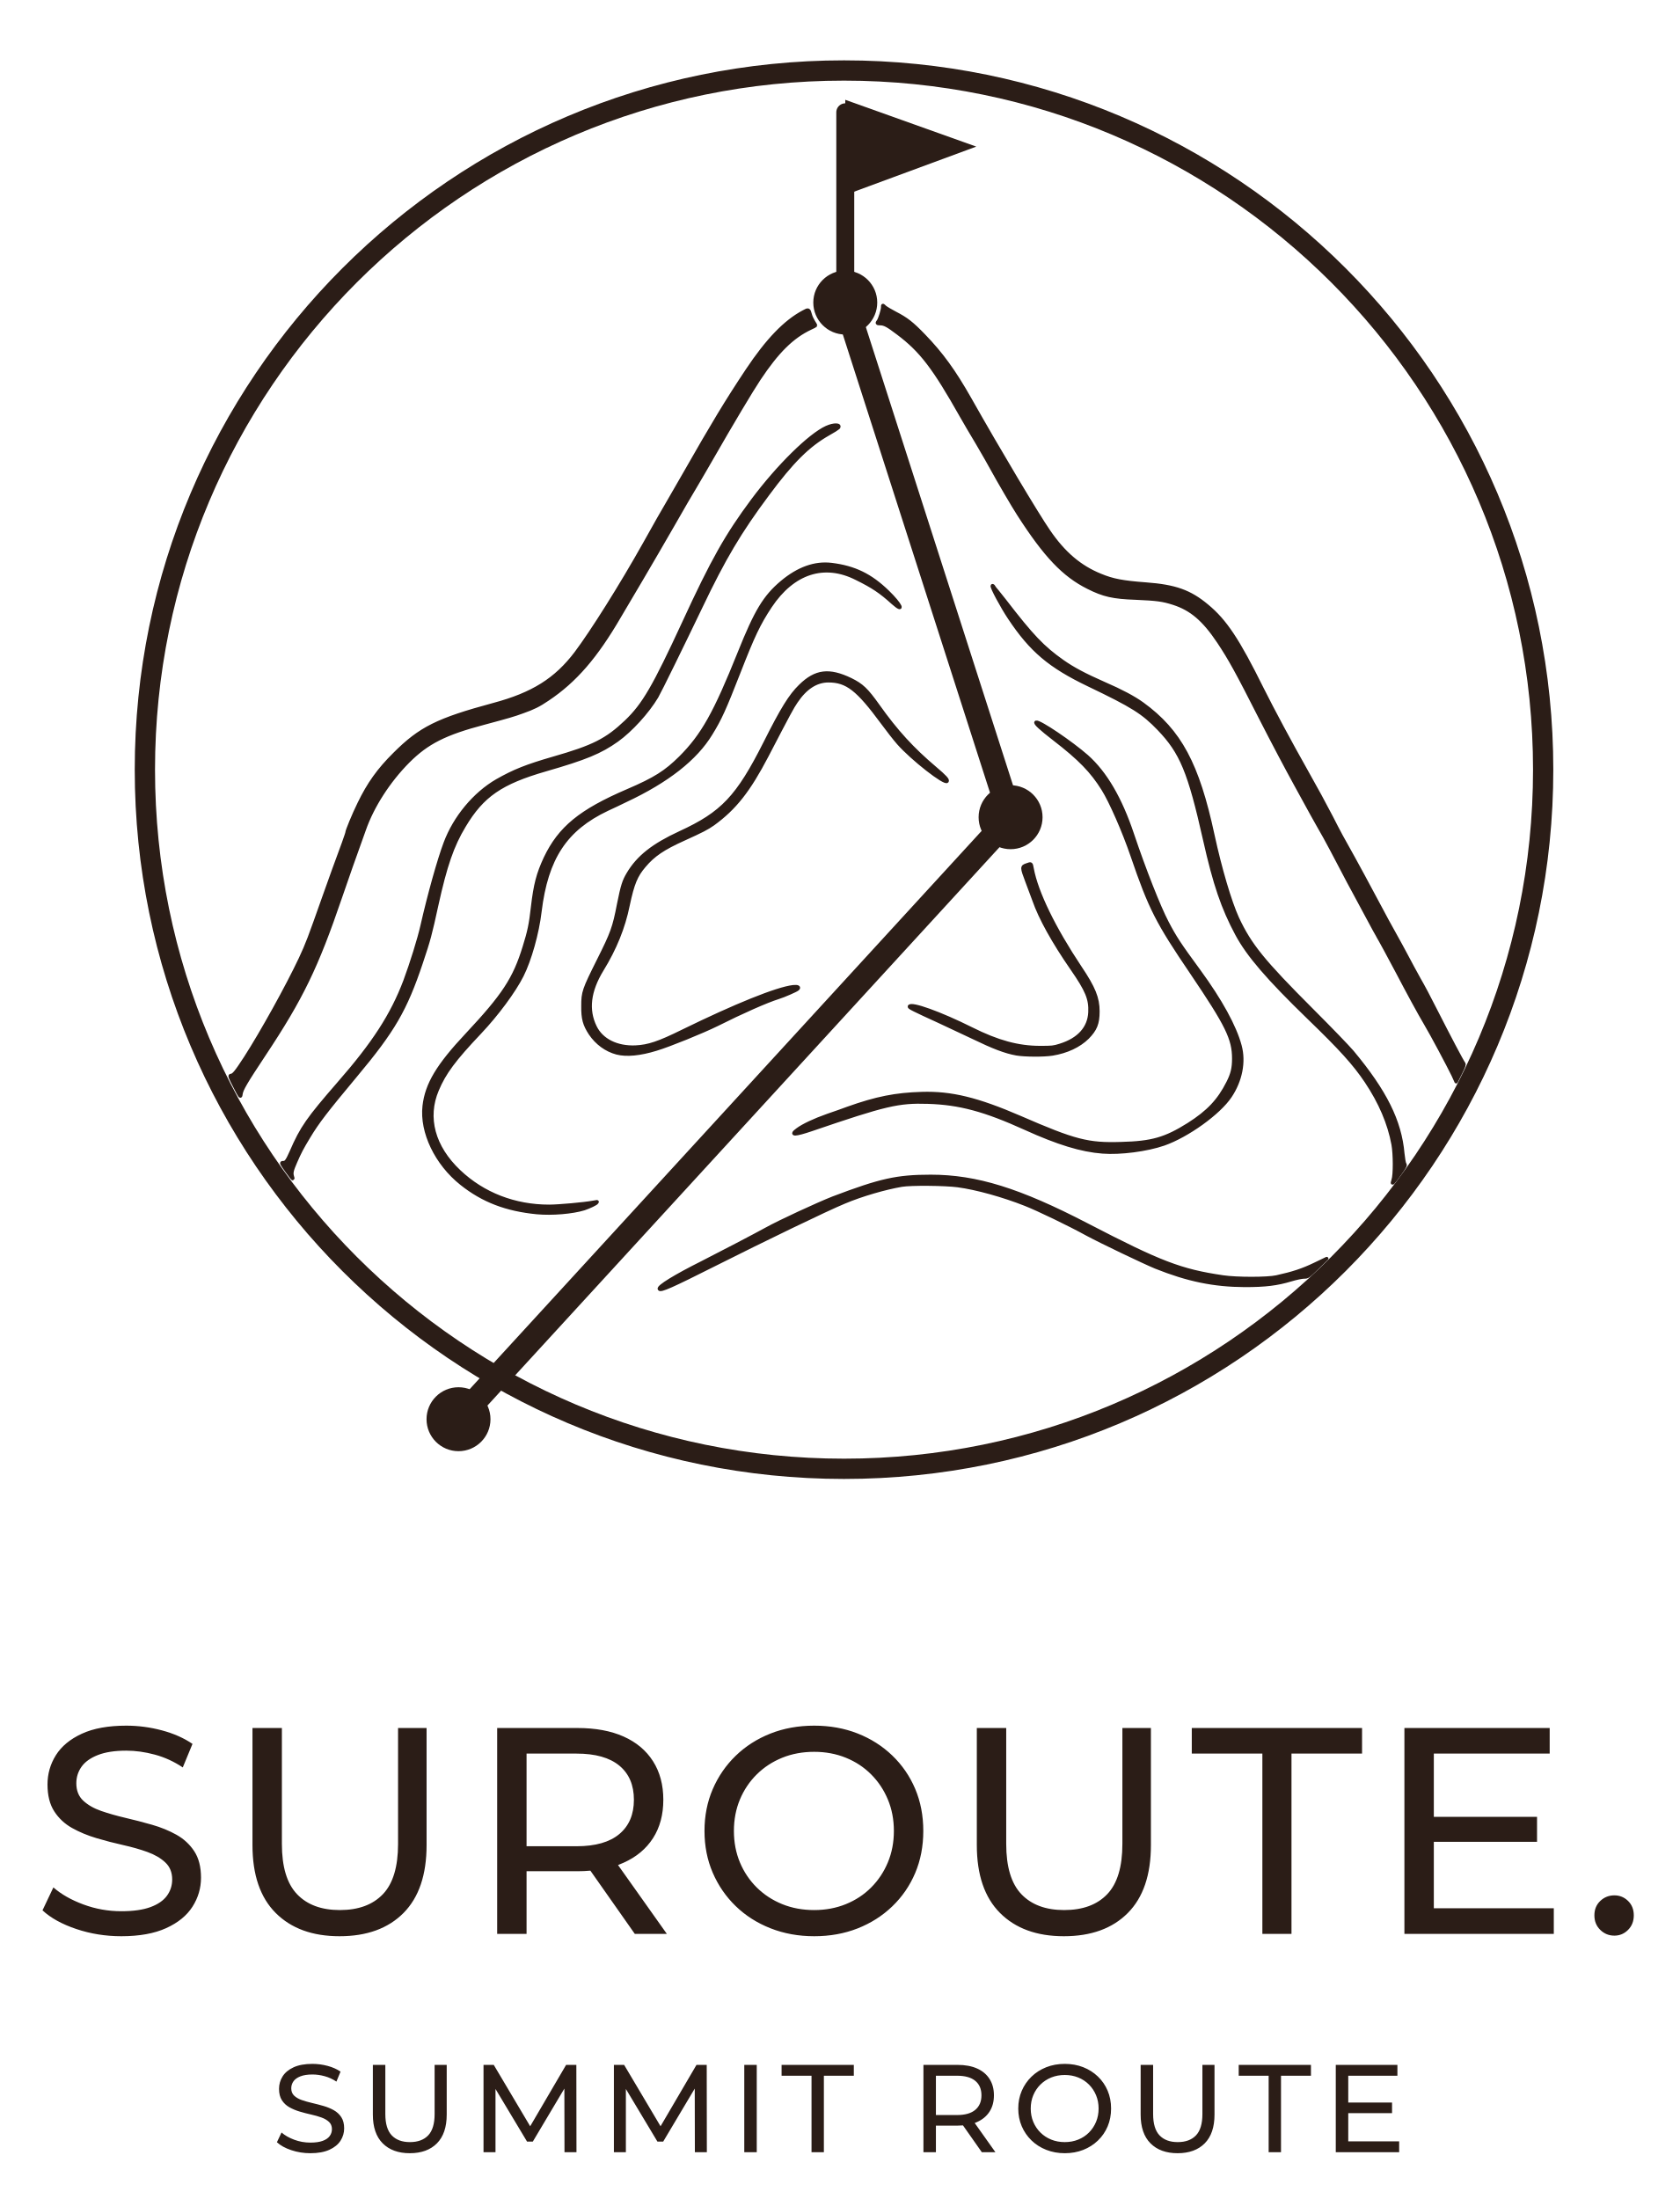
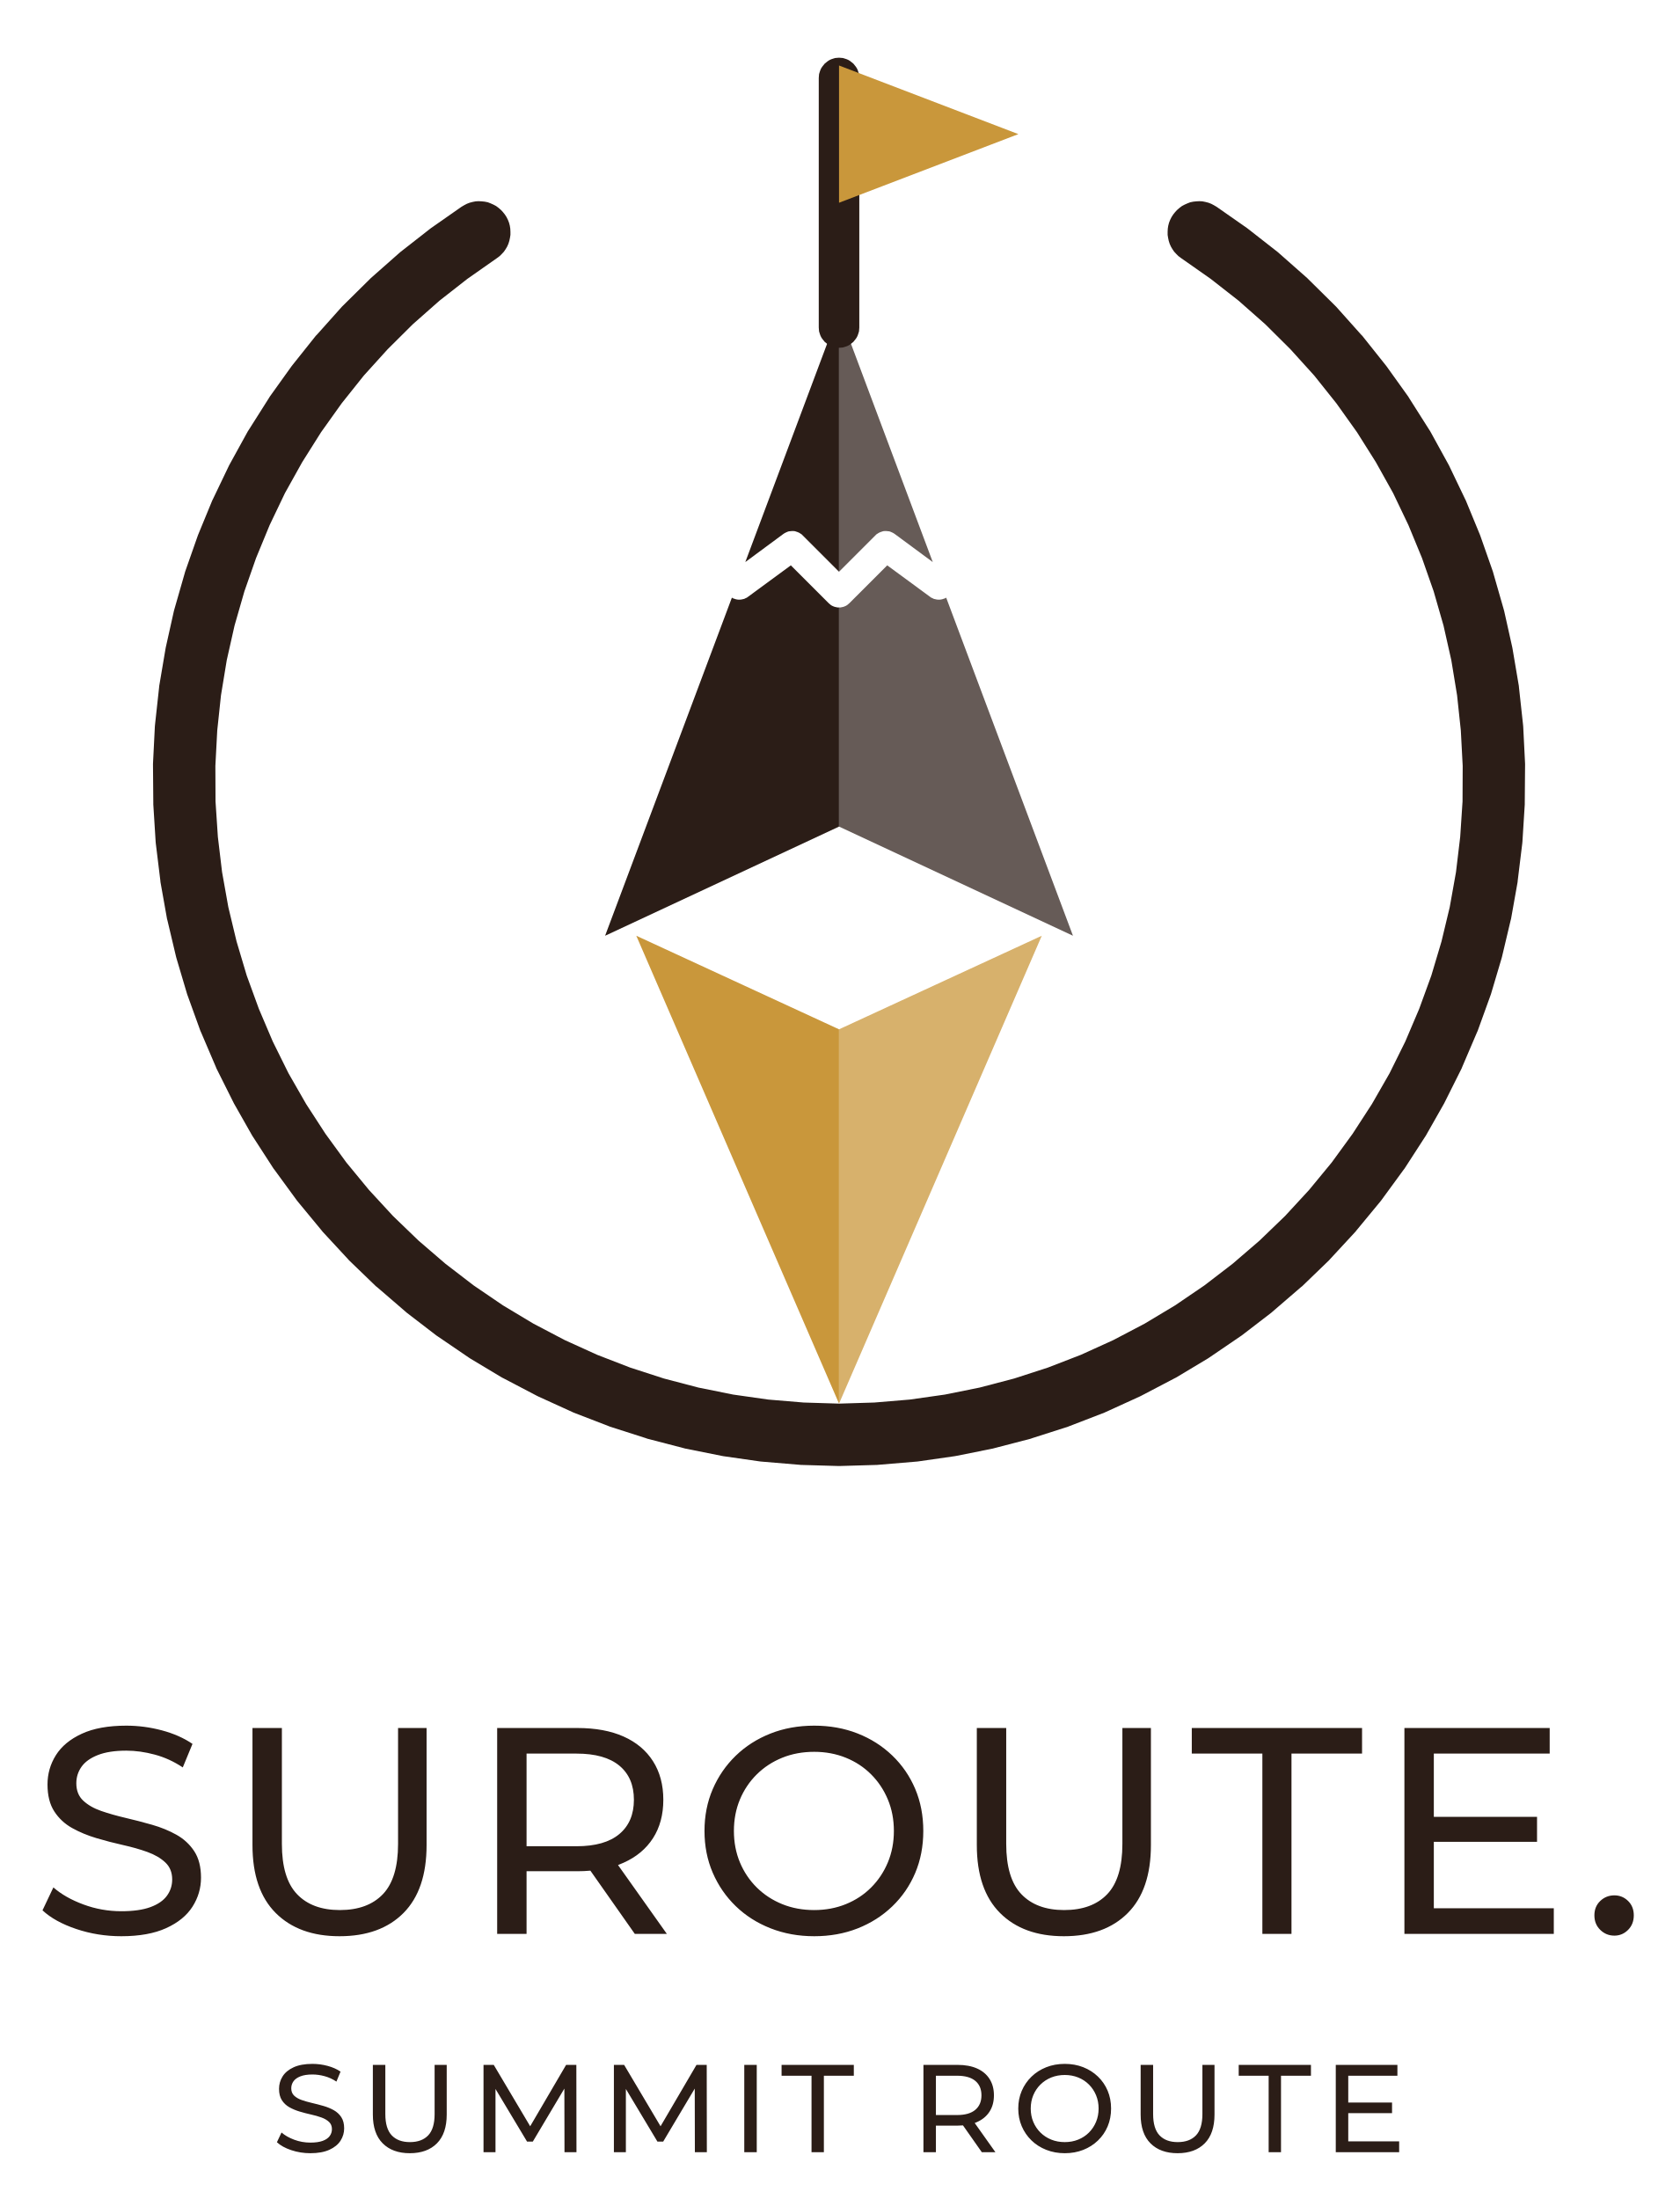
- <svg xmlns="http://www.w3.org/2000/svg" viewBox="-3.8 0.0 107.7 141.0" role="img" aria-label="SuRoute · Summit Route">
-   <circle cx="50.32" cy="49.35" r="44.83" fill="none" stroke="#2B1D17" stroke-width="1.30" />
-   <path fill="#2B1D17" fill-rule="evenodd" stroke="#2B1D17" stroke-width="0.22" stroke-linejoin="round" d="M38.48 82.65C38.39 82.51 39.49 81.83 41.23 80.96C42.20 80.47 44.75 79.14 45.34 78.81C46.16 78.35 48.65 77.20 49.62 76.82C52.65 75.67 53.71 75.43 55.88 75.43C58.81 75.43 61.56 76.29 65.88 78.53C70.60 80.98 71.90 81.48 74.62 81.88C75.50 82.01 77.46 82.01 78.05 81.88C79.10 81.65 79.73 81.44 80.50 81.07L81.27 80.70L80.67 81.29C80.06 81.87 80.06 81.88 79.82 81.88C79.68 81.88 79.30 81.96 78.97 82.06C78.07 82.33 77.34 82.42 76.02 82.42C74.04 82.41 72.37 82.07 70.30 81.24C69.55 80.93 66.83 79.63 65.92 79.14C64.76 78.50 62.74 77.53 61.95 77.22C60.51 76.65 58.81 76.18 57.62 76.02C56.79 75.91 54.62 75.89 54.02 75.99C52.96 76.17 51.44 76.61 50.35 77.07C49.25 77.52 45.22 79.47 41.98 81.10C39.26 82.47 38.56 82.78 38.48 82.65ZM30.63 77.75C28.67 77.56 27.17 76.99 25.79 75.89C24.18 74.61 23.21 72.59 23.40 70.92C23.56 69.52 24.28 68.32 26.15 66.33C28.49 63.83 29.19 62.77 29.82 60.72C30.13 59.73 30.23 59.25 30.35 58.17C30.52 56.71 30.70 56.03 31.17 55.02C32.09 53.09 33.42 52.00 36.45 50.70C38.20 49.95 38.89 49.51 39.83 48.58C41.26 47.15 42.05 45.74 43.61 41.85C44.68 39.18 45.23 38.27 46.33 37.34C47.39 36.45 48.46 36.07 49.52 36.20C50.98 36.38 52.02 36.88 53.12 37.95C53.95 38.75 54.23 39.34 53.45 38.65C52.68 37.95 52.16 37.60 51.12 37.09C49.05 36.04 47.05 36.69 45.59 38.88C44.85 40.00 44.49 40.76 43.57 43.12C42.65 45.47 42.38 46.08 41.78 47.05C40.81 48.65 38.99 50.08 36.32 51.33C36.02 51.48 35.49 51.73 35.14 51.89C32.46 53.16 31.24 55.01 30.82 58.45C30.66 59.83 30.17 61.56 29.67 62.55C29.17 63.55 28.05 65.06 26.97 66.20C25.32 67.94 24.69 68.79 24.23 69.89C23.48 71.66 23.99 73.55 25.64 75.11C27.18 76.57 29.20 77.35 31.41 77.35C32.02 77.35 33.66 77.20 34.20 77.10C34.52 77.04 34.51 77.04 34.47 77.10C34.43 77.18 34.00 77.38 33.65 77.50C32.90 77.73 31.61 77.84 30.63 77.75ZM85.53 75.67C85.65 75.33 85.64 73.99 85.53 73.38C85.28 72.03 84.71 70.69 83.80 69.33C83.04 68.20 82.17 67.24 80.11 65.25C77.49 62.71 76.23 61.24 75.51 59.90C74.61 58.22 74.09 56.70 73.45 53.85C72.47 49.48 71.95 48.24 70.51 46.74C69.49 45.68 68.84 45.27 66.00 43.91C63.52 42.72 62.32 41.71 60.93 39.62C60.46 38.92 59.76 37.62 59.83 37.56C59.84 37.54 59.88 37.56 59.91 37.61C59.93 37.66 60.04 37.80 60.14 37.91C60.24 38.03 60.45 38.30 60.61 38.50C62.38 40.80 63.07 41.52 64.33 42.41C65.00 42.88 65.73 43.27 67.00 43.83C68.11 44.31 68.91 44.74 69.45 45.13C71.86 46.88 72.99 48.99 73.97 53.55C74.44 55.72 75.06 57.81 75.54 58.87C76.35 60.60 77.17 61.62 80.35 64.80C81.49 65.94 82.64 67.13 82.91 67.45C85.02 69.98 85.97 71.89 86.15 73.97C86.18 74.27 86.23 74.57 86.27 74.63C86.33 74.72 86.31 74.77 85.97 75.25C85.47 75.95 85.43 75.98 85.53 75.67ZM14.61 75.11C14.21 74.55 14.21 74.55 14.37 74.55C14.54 74.55 14.62 74.43 14.88 73.85C15.55 72.30 15.95 71.74 17.92 69.47C20.16 66.91 21.34 65.09 22.17 62.90C22.59 61.77 23.08 60.20 23.27 59.35C23.72 57.37 24.34 55.15 24.75 54.06C25.36 52.42 26.62 50.90 28.07 50.06C29.16 49.44 29.96 49.12 31.69 48.62C34.24 47.89 35.10 47.46 36.35 46.27C37.48 45.19 38.14 44.05 40.05 39.92C41.89 35.92 42.81 34.30 44.47 32.07C46.09 29.90 48.12 27.90 49.20 27.41C49.66 27.20 50.13 27.21 49.95 27.43C49.91 27.47 49.63 27.65 49.32 27.82C48.02 28.56 46.99 29.58 45.42 31.70C43.63 34.10 42.62 35.81 41.15 38.89C39.97 41.35 38.53 44.29 38.31 44.67C37.72 45.66 36.65 46.83 35.77 47.46C34.69 48.23 33.73 48.62 31.20 49.35C28.32 50.18 27.13 51.00 25.96 52.96C25.20 54.22 24.76 55.50 24.20 58.04C23.78 59.96 23.71 60.23 23.20 61.75C22.20 64.73 21.43 66.07 19.00 68.97C17.10 71.25 16.56 71.95 15.99 72.90C15.56 73.61 15.42 73.88 15.15 74.50C14.91 75.05 14.88 75.20 14.94 75.42C14.97 75.52 14.99 75.60 14.98 75.60C14.97 75.60 14.81 75.38 14.61 75.11ZM66.90 73.86C65.54 73.76 64.02 73.29 61.95 72.35C59.35 71.17 57.72 70.73 55.70 70.67C53.80 70.61 52.99 70.80 48.25 72.42C47.16 72.79 46.83 72.80 47.34 72.43C47.71 72.16 48.40 71.83 49.28 71.52C49.72 71.37 50.29 71.17 50.55 71.07C52.40 70.41 53.63 70.17 55.30 70.12C57.19 70.06 58.87 70.47 61.60 71.65C65.12 73.18 65.96 73.40 68.10 73.33C70.06 73.28 70.93 73.03 72.41 72.10C73.67 71.30 74.36 70.57 74.94 69.42C75.22 68.87 75.31 68.49 75.31 67.88C75.31 66.60 74.88 65.73 72.63 62.40C70.41 59.13 69.96 58.26 68.80 54.87C68.26 53.29 67.42 51.38 66.93 50.60C66.21 49.45 65.45 48.66 63.79 47.38C62.96 46.74 62.53 46.35 62.64 46.31C62.85 46.24 64.90 47.63 65.89 48.50C67.08 49.56 68.04 51.20 68.81 53.50C69.58 55.79 70.51 58.15 71.03 59.14C71.53 60.10 71.81 60.53 73.08 62.26C74.46 64.15 75.38 65.82 75.71 67.06C75.99 68.09 75.75 69.29 75.08 70.29C74.36 71.37 72.34 72.82 70.83 73.35C69.73 73.73 68.03 73.95 66.90 73.86ZM11.26 69.67C10.93 69.03 10.91 68.97 11.01 68.96C11.18 68.95 11.34 68.75 11.94 67.83C12.99 66.20 14.62 63.26 15.46 61.48C15.92 60.49 16.03 60.19 16.97 57.53C17.18 56.95 17.46 56.16 17.60 55.77C18.13 54.35 18.45 53.45 18.45 53.39C18.45 53.28 18.88 52.23 19.23 51.52C19.84 50.26 20.48 49.36 21.50 48.35C23.15 46.70 24.26 46.15 27.85 45.18C30.36 44.51 31.84 43.58 33.13 41.88C34.16 40.51 36.02 37.56 37.55 34.83C38.43 33.26 38.58 32.99 38.90 32.45C39.09 32.13 39.64 31.17 40.14 30.30C41.93 27.16 42.78 25.75 44.11 23.75C45.41 21.80 46.55 20.62 47.72 20.00C48.04 19.82 48.06 19.83 48.15 20.16C48.18 20.29 48.28 20.50 48.36 20.63C48.44 20.75 48.50 20.86 48.50 20.87C48.50 20.88 48.35 20.96 48.17 21.04C47.00 21.59 46.04 22.54 44.87 24.30C44.39 25.02 43.18 27.04 41.77 29.50C41.58 29.84 41.17 30.53 40.88 31.03C40.58 31.52 39.88 32.73 39.31 33.73C38.75 34.71 37.86 36.23 37.35 37.10C36.84 37.97 36.19 39.06 35.92 39.52C34.42 42.10 33.08 43.66 31.31 44.84C30.75 45.22 30.41 45.39 29.70 45.64C29.16 45.84 28.78 45.95 27.25 46.36C24.74 47.02 23.59 47.60 22.37 48.82C21.12 50.08 20.08 51.69 19.55 53.21C19.47 53.44 19.29 53.94 19.15 54.33C18.89 55.05 18.60 55.86 18.02 57.55C16.50 62.01 15.53 64.01 13.14 67.61C11.94 69.42 11.69 69.85 11.65 70.15C11.62 70.37 11.62 70.37 11.26 69.67ZM89.38 68.94C89.08 68.32 88.04 66.36 87.60 65.62C87.23 65.00 86.47 63.60 85.79 62.30C85.42 61.59 84.61 60.10 84.55 60.02C84.53 60.00 84.22 59.41 83.85 58.73C83.48 58.04 83.10 57.33 83.00 57.15C82.90 56.97 82.51 56.25 82.15 55.55C81.79 54.85 81.33 54.00 81.15 53.67C80.96 53.35 80.59 52.67 80.31 52.18C80.04 51.68 79.58 50.85 79.29 50.32C78.68 49.21 77.86 47.66 77.00 45.98C75.54 43.10 75.06 42.23 74.34 41.15C73.39 39.73 72.59 39.05 71.45 38.68C70.76 38.46 70.40 38.41 69.03 38.35C67.58 38.30 66.96 38.16 65.97 37.66C64.41 36.88 63.23 35.64 61.52 32.98C61.17 32.44 60.23 30.83 59.82 30.08C59.69 29.83 59.27 29.10 58.89 28.45C58.50 27.81 58.04 27.01 57.85 26.68C56.09 23.56 55.27 22.49 53.80 21.38C53.10 20.85 52.91 20.75 52.62 20.75C52.43 20.75 52.42 20.72 52.53 20.58C52.62 20.45 52.80 19.88 52.80 19.70C52.80 19.55 52.80 19.55 52.93 19.68C53.01 19.75 53.31 19.93 53.60 20.08C54.32 20.45 54.68 20.73 55.45 21.53C56.57 22.69 57.37 23.79 58.38 25.57C60.30 28.97 62.72 33.02 63.44 34.06C64.41 35.48 65.45 36.36 66.76 36.89C67.55 37.22 68.20 37.34 69.67 37.45C71.56 37.59 72.50 37.93 73.60 38.85C74.76 39.81 75.57 41.02 77.12 44.15C77.83 45.57 78.92 47.60 79.98 49.48C80.62 50.61 81.10 51.50 81.58 52.42C82.02 53.29 82.30 53.81 83.00 55.05C83.32 55.63 83.76 56.44 84.55 57.92C84.91 58.60 85.39 59.49 85.62 59.89C85.85 60.30 86.20 60.94 86.40 61.32C86.60 61.71 86.96 62.36 87.19 62.78C87.43 63.19 87.88 64.04 88.20 64.68C89.17 66.58 89.91 67.99 90.06 68.20C90.10 68.26 90.05 68.40 89.84 68.82L89.57 69.36L89.38 68.94ZM61.38 67.57C60.66 67.44 59.90 67.15 58.58 66.51C57.86 66.17 56.89 65.71 56.43 65.50C54.79 64.75 54.49 64.60 54.51 64.54C54.60 64.29 56.49 64.97 58.49 65.97C60.17 66.81 61.48 67.17 62.90 67.17C63.66 67.17 63.76 67.16 64.17 67.03C65.37 66.66 66.04 65.92 66.09 64.91C66.13 64.05 65.90 63.50 64.93 62.10C63.74 60.38 62.90 58.86 62.51 57.74C62.40 57.43 62.19 56.88 62.05 56.51C61.71 55.61 61.71 55.57 62.04 55.46C62.33 55.36 62.31 55.34 62.38 55.70C62.66 57.22 63.78 59.52 65.46 62.04C66.34 63.35 66.60 64.00 66.60 64.85C66.60 65.63 66.44 66.01 65.93 66.53C65.39 67.06 64.60 67.43 63.68 67.58C63.11 67.67 61.91 67.66 61.38 67.57ZM35.75 67.51C35.07 67.33 34.47 66.89 34.05 66.27C33.68 65.70 33.57 65.33 33.58 64.50C33.58 63.62 33.63 63.47 34.59 61.55C35.45 59.83 35.58 59.49 35.87 57.98C36.11 56.78 36.21 56.48 36.48 56.03C37.12 54.95 38.09 54.19 39.80 53.40C42.52 52.15 43.50 51.12 45.26 47.63C46.35 45.46 46.88 44.60 47.52 43.98C48.50 43.02 49.36 42.91 50.75 43.58C51.46 43.93 51.76 44.21 52.50 45.25C53.67 46.90 54.71 48.03 56.15 49.25C56.80 49.80 56.98 50.00 56.93 50.09C56.80 50.30 54.69 48.65 53.81 47.65C53.58 47.39 53.12 46.80 52.79 46.35C51.20 44.19 50.51 43.65 49.32 43.65C48.54 43.65 47.84 44.10 47.24 45.00C47.00 45.35 46.81 45.70 45.38 48.45C44.21 50.69 43.32 51.82 41.93 52.83C41.53 53.11 41.22 53.27 40.05 53.80C38.72 54.40 38.10 54.82 37.51 55.52C36.98 56.14 36.77 56.64 36.47 58.05C36.18 59.48 35.63 60.83 34.80 62.18C33.97 63.54 33.82 64.75 34.36 65.85C34.78 66.71 35.76 67.19 36.95 67.14C37.78 67.10 38.44 66.88 39.98 66.12C43.35 64.47 46.02 63.39 47.06 63.27C47.35 63.24 47.48 63.30 47.34 63.42C47.27 63.49 46.45 63.85 46.12 63.95C45.35 64.19 43.75 64.90 42.18 65.69C41.27 66.14 39.11 67.02 38.27 67.27C37.23 67.59 36.37 67.67 35.75 67.51Z" />
-   <path d="M25.6 91L61 52.4L50.4 19.4" fill="none" stroke="#2B1D17" stroke-width="1.55" stroke-linecap="round" stroke-linejoin="round" />
-   <path d="M50.4 19.4V7.2" stroke="#2B1D17" stroke-width="1.15" stroke-linecap="round" />
-   <path fill="#2B1D17" d="M50.4 6.4L58.8 9.4L50.4 12.5Z" />
-   <circle fill="#2B1D17" cx="25.6" cy="91" r="2.05" />
-   <circle fill="#2B1D17" cx="61" cy="52.4" r="2.05" />
-   <circle fill="#2B1D17" cx="50.4" cy="19.4" r="2.05" />
+ <svg xmlns="http://www.w3.org/2000/svg" viewBox="-3.8 0 107.7 141">
+   <path fill="#2B1D17" d="M23.83 14.63L23.74 14.70L21.86 16.17L21.77 16.25L19.98 17.83L19.90 17.91L18.20 19.59L18.12 19.67L16.53 21.45L16.45 21.53L14.96 23.40L14.89 23.49L13.50 25.43L13.44 25.53L12.16 27.55L12.10 27.64L10.95 29.73L10.89 29.84L9.86 31.99L9.81 32.09L8.90 34.30L8.86 34.41L8.07 36.66L8.04 36.77L7.38 39.07L7.35 39.18L6.83 41.51L6.81 41.62L6.41 43.98L6.40 44.09L6.14 46.47L6.13 46.58L6.01 48.97L6.01 49.08L6.03 51.47L6.03 51.58L6.18 53.97L6.19 54.08L6.48 56.45L6.49 56.56L6.91 58.92L6.94 59.03L7.49 61.35L7.52 61.46L8.20 63.75L8.24 63.86L9.05 66.10L9.10 66.21L10.04 68.41L10.08 68.51L11.15 70.65L11.20 70.75L12.38 72.83L12.44 72.92L13.74 74.93L13.81 75.02L15.22 76.95L15.29 77.04L16.81 78.88L16.88 78.97L18.50 80.72L18.58 80.81L20.30 82.47L20.39 82.54L22.20 84.10L22.28 84.17L24.18 85.63L24.27 85.69L26.25 87.04L26.34 87.10L28.39 88.33L28.49 88.38L30.61 89.49L30.71 89.54L32.88 90.53L32.99 90.58L35.22 91.44L35.32 91.48L37.60 92.21L37.71 92.25L40.02 92.85L40.13 92.88L42.47 93.35L42.58 93.37L44.95 93.71L45.06 93.72L47.44 93.92L47.55 93.93L49.94 94.00L50.06 94.00L52.45 93.93L52.56 93.92L54.94 93.72L55.05 93.71L57.42 93.37L57.53 93.35L59.87 92.88L59.98 92.85L62.29 92.25L62.40 92.21L64.68 91.48L64.78 91.44L67.01 90.58L67.12 90.53L69.29 89.54L69.39 89.49L71.51 88.38L71.61 88.33L73.66 87.10L73.75 87.04L75.73 85.69L75.82 85.63L77.72 84.17L77.80 84.10L79.61 82.54L79.70 82.47L81.42 80.81L81.50 80.72L83.12 78.97L83.19 78.88L84.71 77.04L84.78 76.95L86.19 75.02L86.26 74.93L87.56 72.92L87.62 72.83L88.80 70.75L88.85 70.65L89.92 68.51L89.96 68.41L90.90 66.21L90.95 66.10L91.76 63.86L91.80 63.75L92.48 61.46L92.51 61.35L93.06 59.03L93.09 58.92L93.51 56.56L93.52 56.45L93.81 54.08L93.82 53.97L93.97 51.58L93.97 51.47L93.99 49.08L93.99 48.97L93.87 46.58L93.86 46.47L93.60 44.09L93.59 43.98L93.19 41.62L93.17 41.51L92.65 39.18L92.62 39.07L91.96 36.77L91.93 36.66L91.14 34.41L91.10 34.30L90.19 32.09L90.14 31.99L89.11 29.84L89.05 29.73L87.90 27.64L87.84 27.55L86.56 25.53L86.50 25.43L85.11 23.49L85.04 23.40L83.55 21.53L83.47 21.45L81.88 19.67L81.80 19.59L80.10 17.91L80.02 17.83L78.23 16.25L78.14 16.17L76.26 14.70L76.17 14.63L74.21 13.26L74.04 13.16L73.87 13.07L73.69 13.00L73.50 12.95L73.30 12.91L73.11 12.90L72.91 12.91L72.72 12.93L72.52 12.97L72.34 13.04L72.16 13.12L71.99 13.21L71.83 13.33L71.68 13.46L71.55 13.60L71.43 13.75L71.32 13.92L71.23 14.10L71.16 14.28L71.11 14.47L71.08 14.66L71.07 14.86L71.07 15.06L71.10 15.25L71.14 15.44L71.20 15.63L71.28 15.81L71.38 15.98L71.49 16.14L71.62 16.28L71.76 16.42L71.92 16.54L73.83 17.88L75.62 19.28L77.33 20.79L78.94 22.39L80.47 24.08L81.89 25.86L83.21 27.71L84.42 29.63L85.53 31.62L86.51 33.67L87.38 35.78L88.13 37.92L88.76 40.11L89.26 42.33L89.63 44.58L89.87 46.84L89.99 49.11L89.98 51.39L89.83 53.66L89.56 55.92L89.16 58.16L88.63 60.37L87.98 62.55L87.20 64.69L86.31 66.78L85.30 68.82L84.17 70.79L82.93 72.70L81.59 74.54L80.14 76.30L78.60 77.97L76.96 79.55L75.24 81.03L73.43 82.42L71.55 83.70L69.60 84.87L67.58 85.93L65.51 86.87L63.39 87.69L61.23 88.39L59.02 88.97L56.79 89.42L54.54 89.74L52.27 89.93L50.00 90.00L47.73 89.93L45.46 89.74L43.21 89.42L40.98 88.97L38.77 88.39L36.61 87.69L34.49 86.87L32.42 85.93L30.40 84.87L28.45 83.70L26.57 82.42L24.76 81.03L23.04 79.55L21.40 77.97L19.86 76.30L18.41 74.54L17.07 72.70L15.83 70.79L14.70 68.82L13.69 66.78L12.80 64.69L12.02 62.55L11.37 60.37L10.84 58.16L10.44 55.92L10.17 53.66L10.02 51.39L10.01 49.11L10.13 46.84L10.37 44.58L10.74 42.33L11.24 40.11L11.87 37.92L12.62 35.78L13.49 33.67L14.47 31.62L15.58 29.63L16.79 27.71L18.11 25.86L19.53 24.08L21.06 22.39L22.67 20.79L24.38 19.28L26.17 17.88L28.08 16.54L28.24 16.42L28.38 16.28L28.51 16.14L28.62 15.98L28.72 15.81L28.80 15.63L28.86 15.44L28.90 15.25L28.93 15.06L28.93 14.86L28.92 14.66L28.89 14.47L28.84 14.28L28.77 14.10L28.68 13.92L28.57 13.75L28.45 13.60L28.32 13.46L28.17 13.33L28.01 13.21L27.84 13.12L27.66 13.04L27.48 12.97L27.28 12.93L27.09 12.91L26.89 12.90L26.70 12.91L26.50 12.95L26.31 13.00L26.13 13.07L25.96 13.16L25.79 13.26Z" />
+   <path fill="#2B1D17" d="M50.00 20.00L43.99 36.04L46.44 34.23L46.52 34.18L46.60 34.14L46.69 34.10L46.78 34.07L46.88 34.06L46.98 34.05L47.07 34.05L47.17 34.06L47.26 34.09L47.35 34.12L47.44 34.16L47.52 34.21L47.60 34.26L47.67 34.33L50.00 36.66ZM35.00 60.00L50.00 53.00L50.00 38.95L49.91 38.95L49.81 38.93L49.72 38.91L49.64 38.88L49.55 38.84L49.47 38.79L49.40 38.73L49.33 38.67L46.91 36.25L44.16 38.27L44.09 38.32L44.00 38.36L43.92 38.40L43.83 38.42L43.74 38.44L43.64 38.45L43.55 38.45L43.46 38.44L43.37 38.42L43.28 38.39L43.19 38.36L43.13 38.32Z" />
+   <path fill="#2B1D17" fill-opacity="0.72" d="M50.00 20.00L50.00 36.66L52.33 34.33L52.40 34.26L52.48 34.21L52.56 34.16L52.65 34.12L52.74 34.09L52.83 34.06L52.93 34.05L53.02 34.05L53.12 34.06L53.22 34.07L53.31 34.10L53.40 34.14L53.48 34.18L53.56 34.23L56.01 36.04ZM50.00 53.00L65.00 60.00L56.87 38.32L56.81 38.36L56.72 38.39L56.63 38.42L56.54 38.44L56.45 38.45L56.36 38.45L56.26 38.44L56.17 38.42L56.08 38.40L56.00 38.36L55.91 38.32L55.84 38.27L53.09 36.25L50.67 38.67L50.60 38.73L50.53 38.79L50.45 38.84L50.36 38.88L50.28 38.91L50.19 38.93L50.09 38.95L50.00 38.95Z" />
+   <path fill="#2B1D17" d="M51.30 5.00L51.29 4.87L51.28 4.75L51.24 4.62L51.20 4.50L51.15 4.39L51.08 4.28L51.00 4.18L50.92 4.08L50.82 4.00L50.72 3.92L50.61 3.85L50.50 3.80L50.38 3.76L50.25 3.72L50.13 3.71L50.00 3.70L49.87 3.71L49.75 3.72L49.62 3.76L49.50 3.80L49.39 3.85L49.28 3.92L49.18 4.00L49.08 4.08L49.00 4.18L48.92 4.28L48.85 4.39L48.80 4.50L48.76 4.62L48.72 4.75L48.71 4.87L48.70 5.00L48.70 21.00L48.71 21.13L48.72 21.25L48.76 21.38L48.80 21.50L48.85 21.61L48.92 21.72L49.00 21.82L49.08 21.92L49.18 22.00L49.28 22.08L49.39 22.15L49.50 22.20L49.62 22.24L49.75 22.28L49.87 22.29L50.00 22.30L50.13 22.29L50.25 22.28L50.38 22.24L50.50 22.20L50.61 22.15L50.72 22.08L50.82 22.00L50.92 21.92L51.00 21.82L51.08 21.72L51.15 21.61L51.20 21.50L51.24 21.38L51.28 21.25L51.29 21.13L51.30 21.00Z" />
+   <path fill="#C9973B" d="M50.00 4.20L61.50 8.60L50.00 13.00Z" />
+   <path fill="#C9973B" d="M50.00 90.00L37.00 60.00L50.00 66.00Z" />
+   <path fill="#C9973B" fill-opacity="0.75" d="M50.00 90.00L63.00 60.00L50.00 66.00Z" />
  <g fill="#2B1D17">
    <path d="M3.979 124.151Q2.471 124.151 1.094 123.689Q-0.283 123.227 -1.075 122.491L-0.377 121.021Q0.377 121.681 1.547 122.114Q2.716 122.548 3.979 122.548Q5.129 122.548 5.846 122.284Q6.563 122.02 6.902 121.558Q7.241 121.096 7.241 120.511Q7.241 119.833 6.798 119.418Q6.355 119.003 5.648 118.748Q4.941 118.494 4.092 118.305Q3.244 118.117 2.386 117.862Q1.528 117.607 0.821 117.211Q0.113 116.815 -0.32 116.146Q-0.754 115.477 -0.754 114.421Q-0.754 113.402 -0.217 112.544Q0.321 111.686 1.443 111.168Q2.565 110.649 4.3 110.649Q5.45 110.649 6.581 110.951Q7.713 111.253 8.543 111.818L7.92 113.327Q7.072 112.761 6.129 112.507Q5.186 112.252 4.3 112.252Q3.187 112.252 2.471 112.535Q1.754 112.818 1.424 113.289Q1.094 113.761 1.094 114.345Q1.094 115.043 1.537 115.458Q1.98 115.873 2.687 116.118Q3.395 116.363 4.243 116.561Q5.092 116.759 5.95 117.004Q6.808 117.249 7.515 117.645Q8.222 118.041 8.656 118.701Q9.089 119.361 9.089 120.398Q9.089 121.398 8.543 122.256Q7.996 123.114 6.855 123.632Q5.714 124.151 3.979 124.151ZM17.971 124.151Q15.369 124.151 13.879 122.661Q12.389 121.171 12.389 118.305V110.8H14.275V118.23Q14.275 120.436 15.246 121.454Q16.217 122.473 17.99 122.473Q19.781 122.473 20.753 121.454Q21.724 120.436 21.724 118.23V110.8H23.553V118.305Q23.553 121.171 22.073 122.661Q20.592 124.151 17.971 124.151ZM28.079 124.0V110.8H33.227Q34.961 110.8 36.187 111.347Q37.413 111.894 38.073 112.931Q38.733 113.968 38.733 115.401Q38.733 116.834 38.073 117.862Q37.413 118.89 36.187 119.437Q36.017 119.512 35.829 119.587L38.959 124.0H36.904L34.056 119.946Q33.66 119.983 33.227 119.983H29.964V124.0ZM29.964 118.381H33.17Q34.98 118.381 35.914 117.598Q36.847 116.815 36.847 115.401Q36.847 113.987 35.914 113.214Q34.98 112.441 33.17 112.441H29.964ZM48.407 124.151Q46.898 124.151 45.606 123.642Q44.315 123.133 43.372 122.218Q42.429 121.303 41.901 120.078Q41.373 118.852 41.373 117.4Q41.373 115.948 41.901 114.722Q42.429 113.497 43.372 112.582Q44.315 111.667 45.597 111.158Q46.879 110.649 48.407 110.649Q49.915 110.649 51.188 111.149Q52.461 111.649 53.413 112.563Q54.365 113.478 54.884 114.703Q55.403 115.929 55.403 117.4Q55.403 118.871 54.884 120.097Q54.365 121.322 53.413 122.237Q52.461 123.151 51.188 123.651Q49.915 124.151 48.407 124.151ZM48.407 122.473Q49.5 122.473 50.434 122.095Q51.367 121.718 52.055 121.03Q52.744 120.342 53.13 119.418Q53.517 118.494 53.517 117.4Q53.517 116.306 53.13 115.382Q52.744 114.458 52.055 113.77Q51.367 113.082 50.434 112.705Q49.5 112.327 48.407 112.327Q47.294 112.327 46.361 112.705Q45.427 113.082 44.729 113.77Q44.032 114.458 43.645 115.382Q43.259 116.306 43.259 117.4Q43.259 118.494 43.645 119.418Q44.032 120.342 44.729 121.03Q45.427 121.718 46.361 122.095Q47.294 122.473 48.407 122.473ZM64.416 124.151Q61.814 124.151 60.324 122.661Q58.835 121.171 58.835 118.305V110.8H60.72V118.23Q60.72 120.436 61.691 121.454Q62.663 122.473 64.435 122.473Q66.227 122.473 67.198 121.454Q68.169 120.436 68.169 118.23V110.8H69.998V118.305Q69.998 121.171 68.518 122.661Q67.037 124.151 64.416 124.151ZM77.145 124.0V112.441H72.619V110.8H83.537V112.441H79.012V124.0ZM88.139 122.359H95.832V124.0H86.253V110.8H95.568V112.441H88.139V116.495H94.757V118.098H88.139ZM99.717 124.113Q99.189 124.113 98.812 123.745Q98.435 123.378 98.435 122.812Q98.435 122.246 98.812 121.888Q99.189 121.53 99.717 121.53Q100.226 121.53 100.594 121.888Q100.961 122.246 100.961 122.812Q100.961 123.378 100.594 123.745Q100.226 124.113 99.717 124.113Z" />
    <path d="M16.1 138.064Q15.46 138.064 14.876 137.868Q14.292 137.672 13.956 137.36L14.252 136.736Q14.572 137.016 15.068 137.2Q15.564 137.384 16.1 137.384Q16.588 137.384 16.892 137.272Q17.196 137.16 17.34 136.964Q17.484 136.768 17.484 136.52Q17.484 136.232 17.296 136.056Q17.108 135.88 16.808 135.772Q16.508 135.664 16.148 135.584Q15.788 135.504 15.424 135.396Q15.06 135.288 14.76 135.12Q14.46 134.952 14.276 134.668Q14.092 134.384 14.092 133.936Q14.092 133.504 14.32 133.14Q14.548 132.776 15.024 132.556Q15.5 132.336 16.236 132.336Q16.724 132.336 17.204 132.464Q17.684 132.592 18.036 132.832L17.772 133.472Q17.412 133.232 17.012 133.124Q16.612 133.016 16.236 133.016Q15.764 133.016 15.46 133.136Q15.156 133.256 15.016 133.456Q14.876 133.656 14.876 133.904Q14.876 134.2 15.064 134.376Q15.252 134.552 15.552 134.656Q15.852 134.76 16.212 134.844Q16.572 134.928 16.936 135.032Q17.3 135.136 17.6 135.304Q17.9 135.472 18.084 135.752Q18.268 136.032 18.268 136.472Q18.268 136.896 18.036 137.26Q17.804 137.624 17.32 137.844Q16.836 138.064 16.1 138.064ZM22.476 138.064Q21.372 138.064 20.74 137.432Q20.108 136.8 20.108 135.584V132.4H20.908V135.552Q20.908 136.488 21.32 136.92Q21.732 137.352 22.484 137.352Q23.244 137.352 23.656 136.92Q24.068 136.488 24.068 135.552V132.4H24.844V135.584Q24.844 136.8 24.216 137.432Q23.588 138.064 22.476 138.064ZM27.204 138.0V132.4H27.86L30.196 136.336L32.5 132.4H33.156L33.164 138.0H32.396L32.388 133.92L30.364 137.32H29.996L27.972 133.944V138.0ZM35.564 138.0V132.4H36.22L38.556 136.336L40.86 132.4H41.516L41.524 138.0H40.756L40.748 133.92L38.724 137.32H38.356L36.332 133.944V138.0ZM43.924 138.0V132.4H44.724V138.0ZM48.236 138.0V133.096H46.316V132.4H50.948V133.096H49.028V138.0ZM55.412 138.0V132.4H57.596Q58.332 132.4 58.852 132.632Q59.372 132.864 59.652 133.304Q59.932 133.744 59.932 134.352Q59.932 134.96 59.652 135.396Q59.372 135.832 58.852 136.064Q58.78 136.096 58.7 136.128L60.028 138.0H59.156L57.948 136.28Q57.78 136.296 57.596 136.296H56.212V138.0ZM56.212 135.616H57.572Q58.34 135.616 58.736 135.284Q59.132 134.952 59.132 134.352Q59.132 133.752 58.736 133.424Q58.34 133.096 57.572 133.096H56.212ZM64.476 138.064Q63.836 138.064 63.288 137.848Q62.74 137.632 62.34 137.244Q61.94 136.856 61.716 136.336Q61.492 135.816 61.492 135.2Q61.492 134.584 61.716 134.064Q61.94 133.544 62.34 133.156Q62.74 132.768 63.284 132.552Q63.828 132.336 64.476 132.336Q65.116 132.336 65.656 132.548Q66.196 132.76 66.6 133.148Q67.004 133.536 67.224 134.056Q67.444 134.576 67.444 135.2Q67.444 135.824 67.224 136.344Q67.004 136.864 66.6 137.252Q66.196 137.64 65.656 137.852Q65.116 138.064 64.476 138.064ZM64.476 137.352Q64.94 137.352 65.336 137.192Q65.732 137.032 66.024 136.74Q66.316 136.448 66.48 136.056Q66.644 135.664 66.644 135.2Q66.644 134.736 66.48 134.344Q66.316 133.952 66.024 133.66Q65.732 133.368 65.336 133.208Q64.94 133.048 64.476 133.048Q64.004 133.048 63.608 133.208Q63.212 133.368 62.916 133.66Q62.62 133.952 62.456 134.344Q62.292 134.736 62.292 135.2Q62.292 135.664 62.456 136.056Q62.62 136.448 62.916 136.74Q63.212 137.032 63.608 137.192Q64.004 137.352 64.476 137.352ZM71.708 138.064Q70.604 138.064 69.972 137.432Q69.34 136.8 69.34 135.584V132.4H70.14V135.552Q70.14 136.488 70.552 136.92Q70.964 137.352 71.716 137.352Q72.476 137.352 72.888 136.92Q73.3 136.488 73.3 135.552V132.4H74.076V135.584Q74.076 136.8 73.448 137.432Q72.82 138.064 71.708 138.064ZM77.548 138.0V133.096H75.628V132.4H80.26V133.096H78.34V138.0ZM82.652 137.304H85.916V138.0H81.852V132.4H85.804V133.096H82.652V134.816H85.46V135.496H82.652Z" />
  </g>
</svg>
